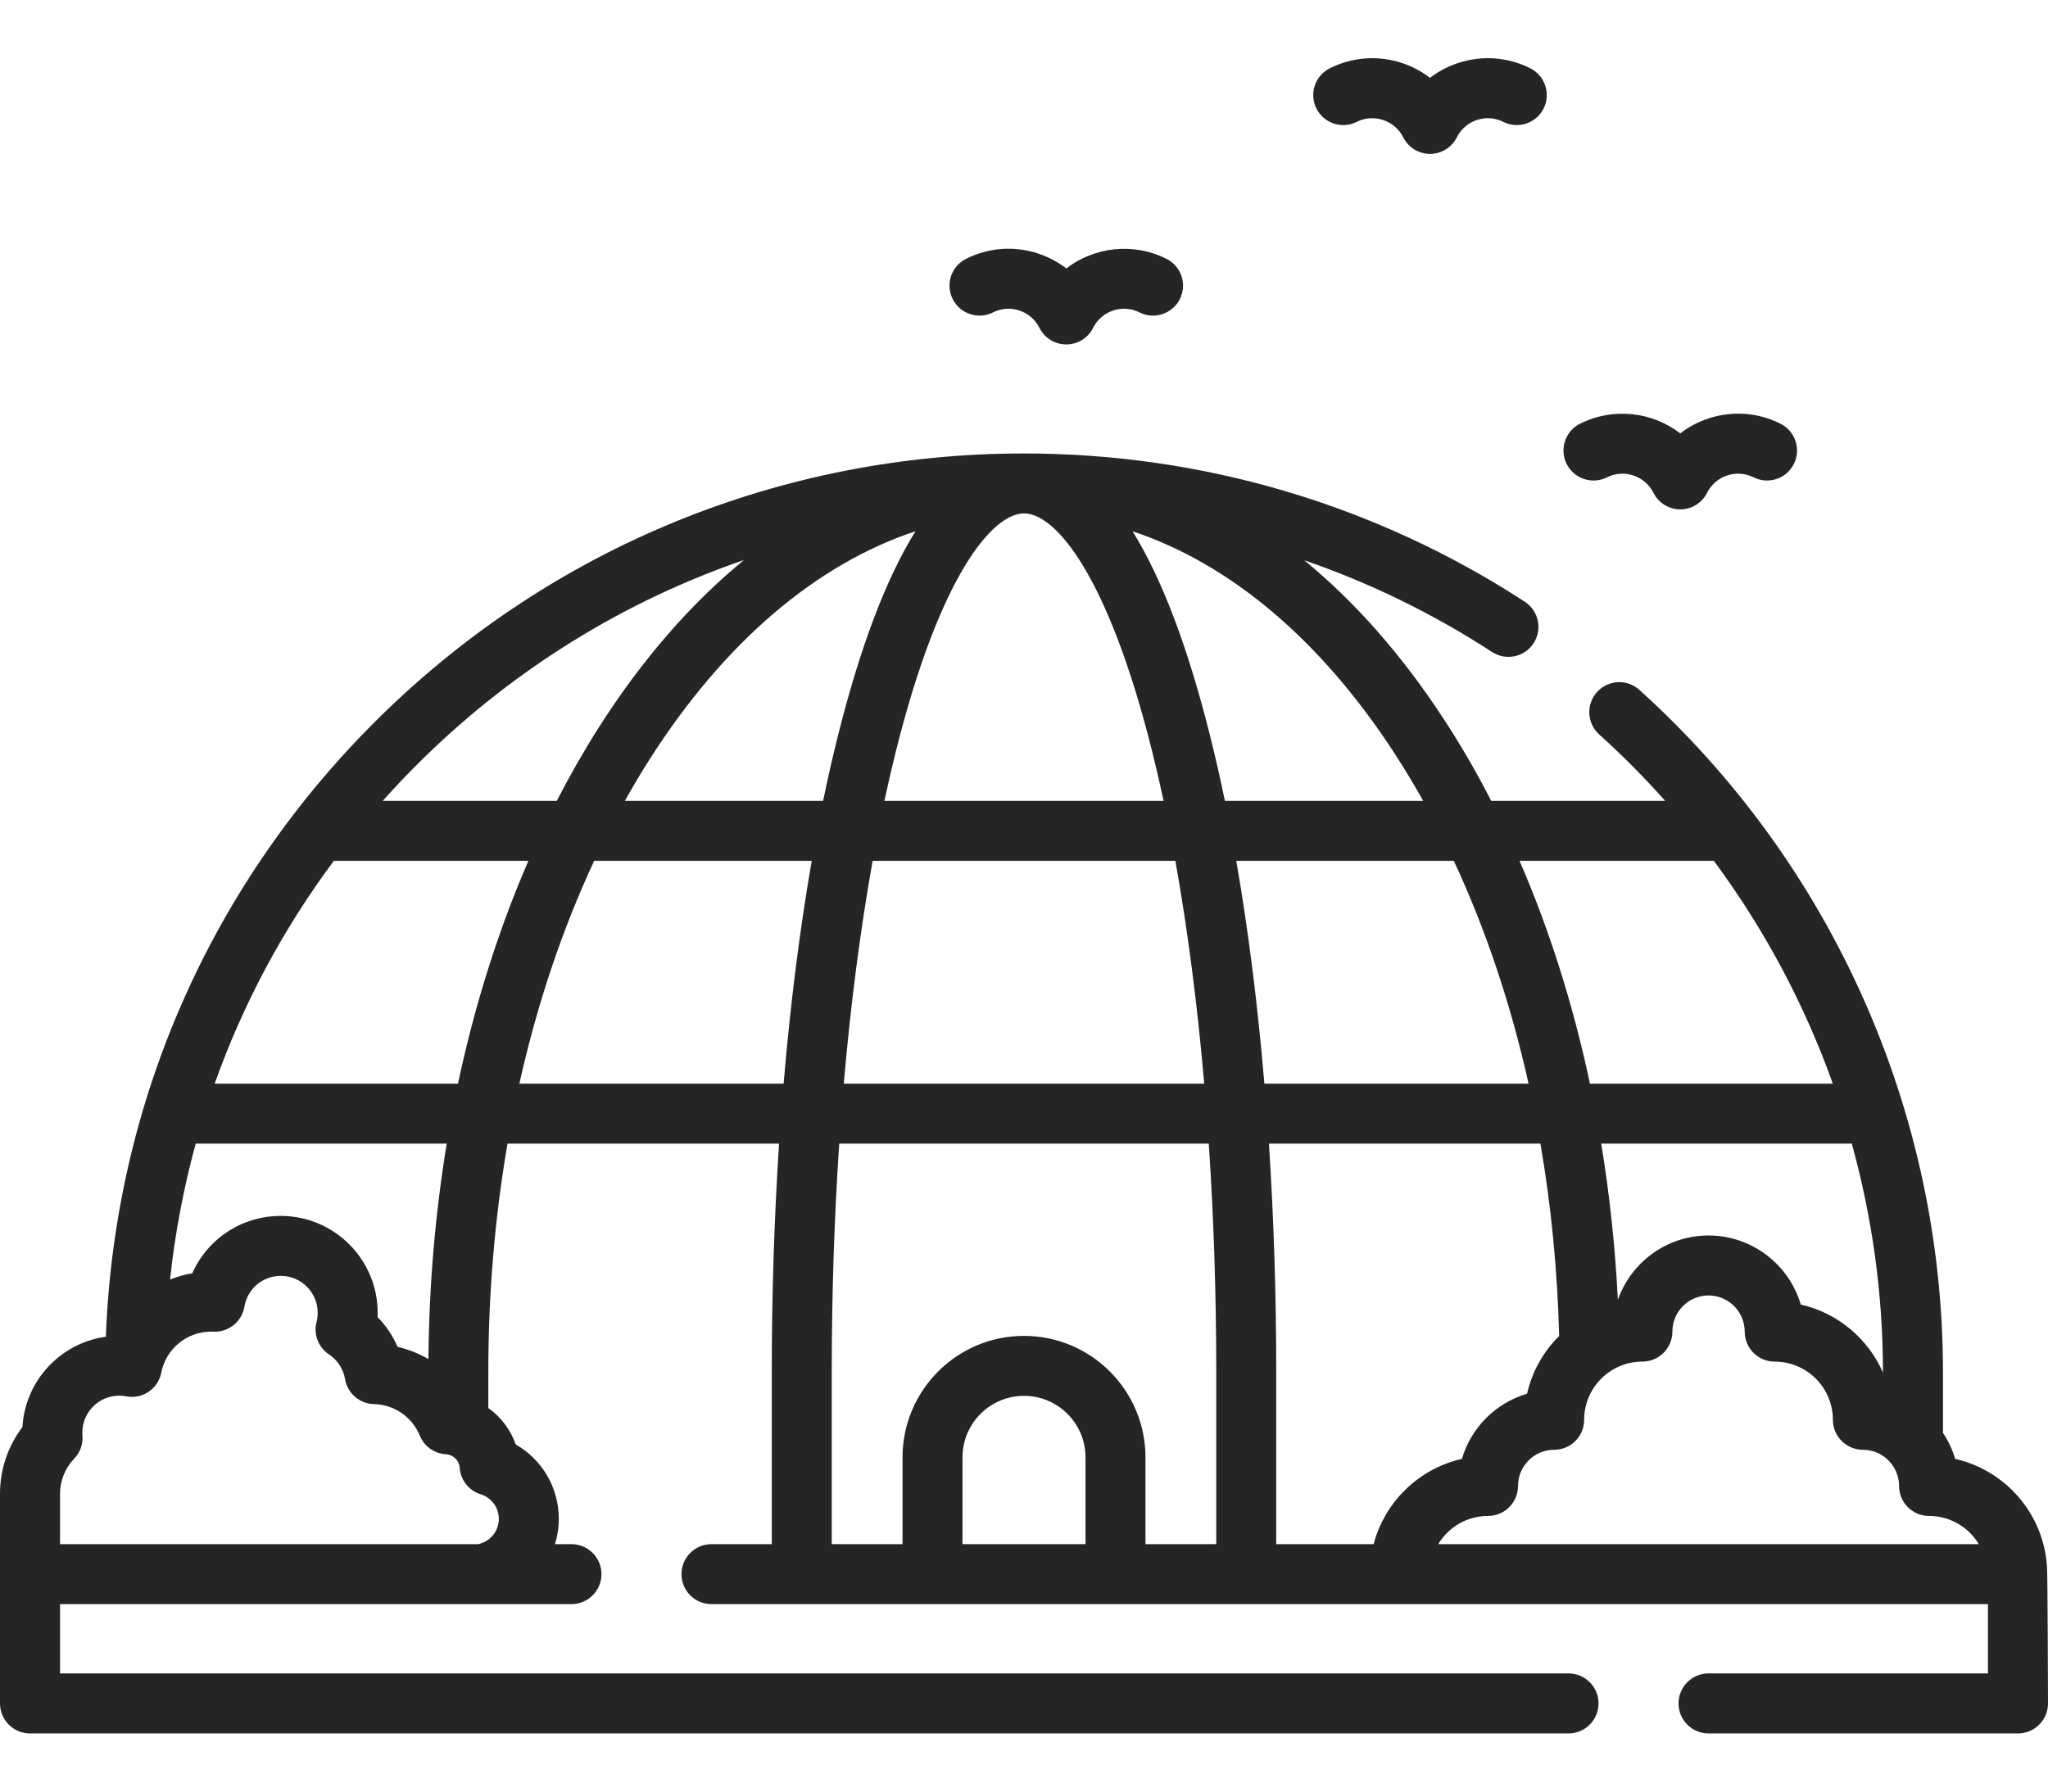
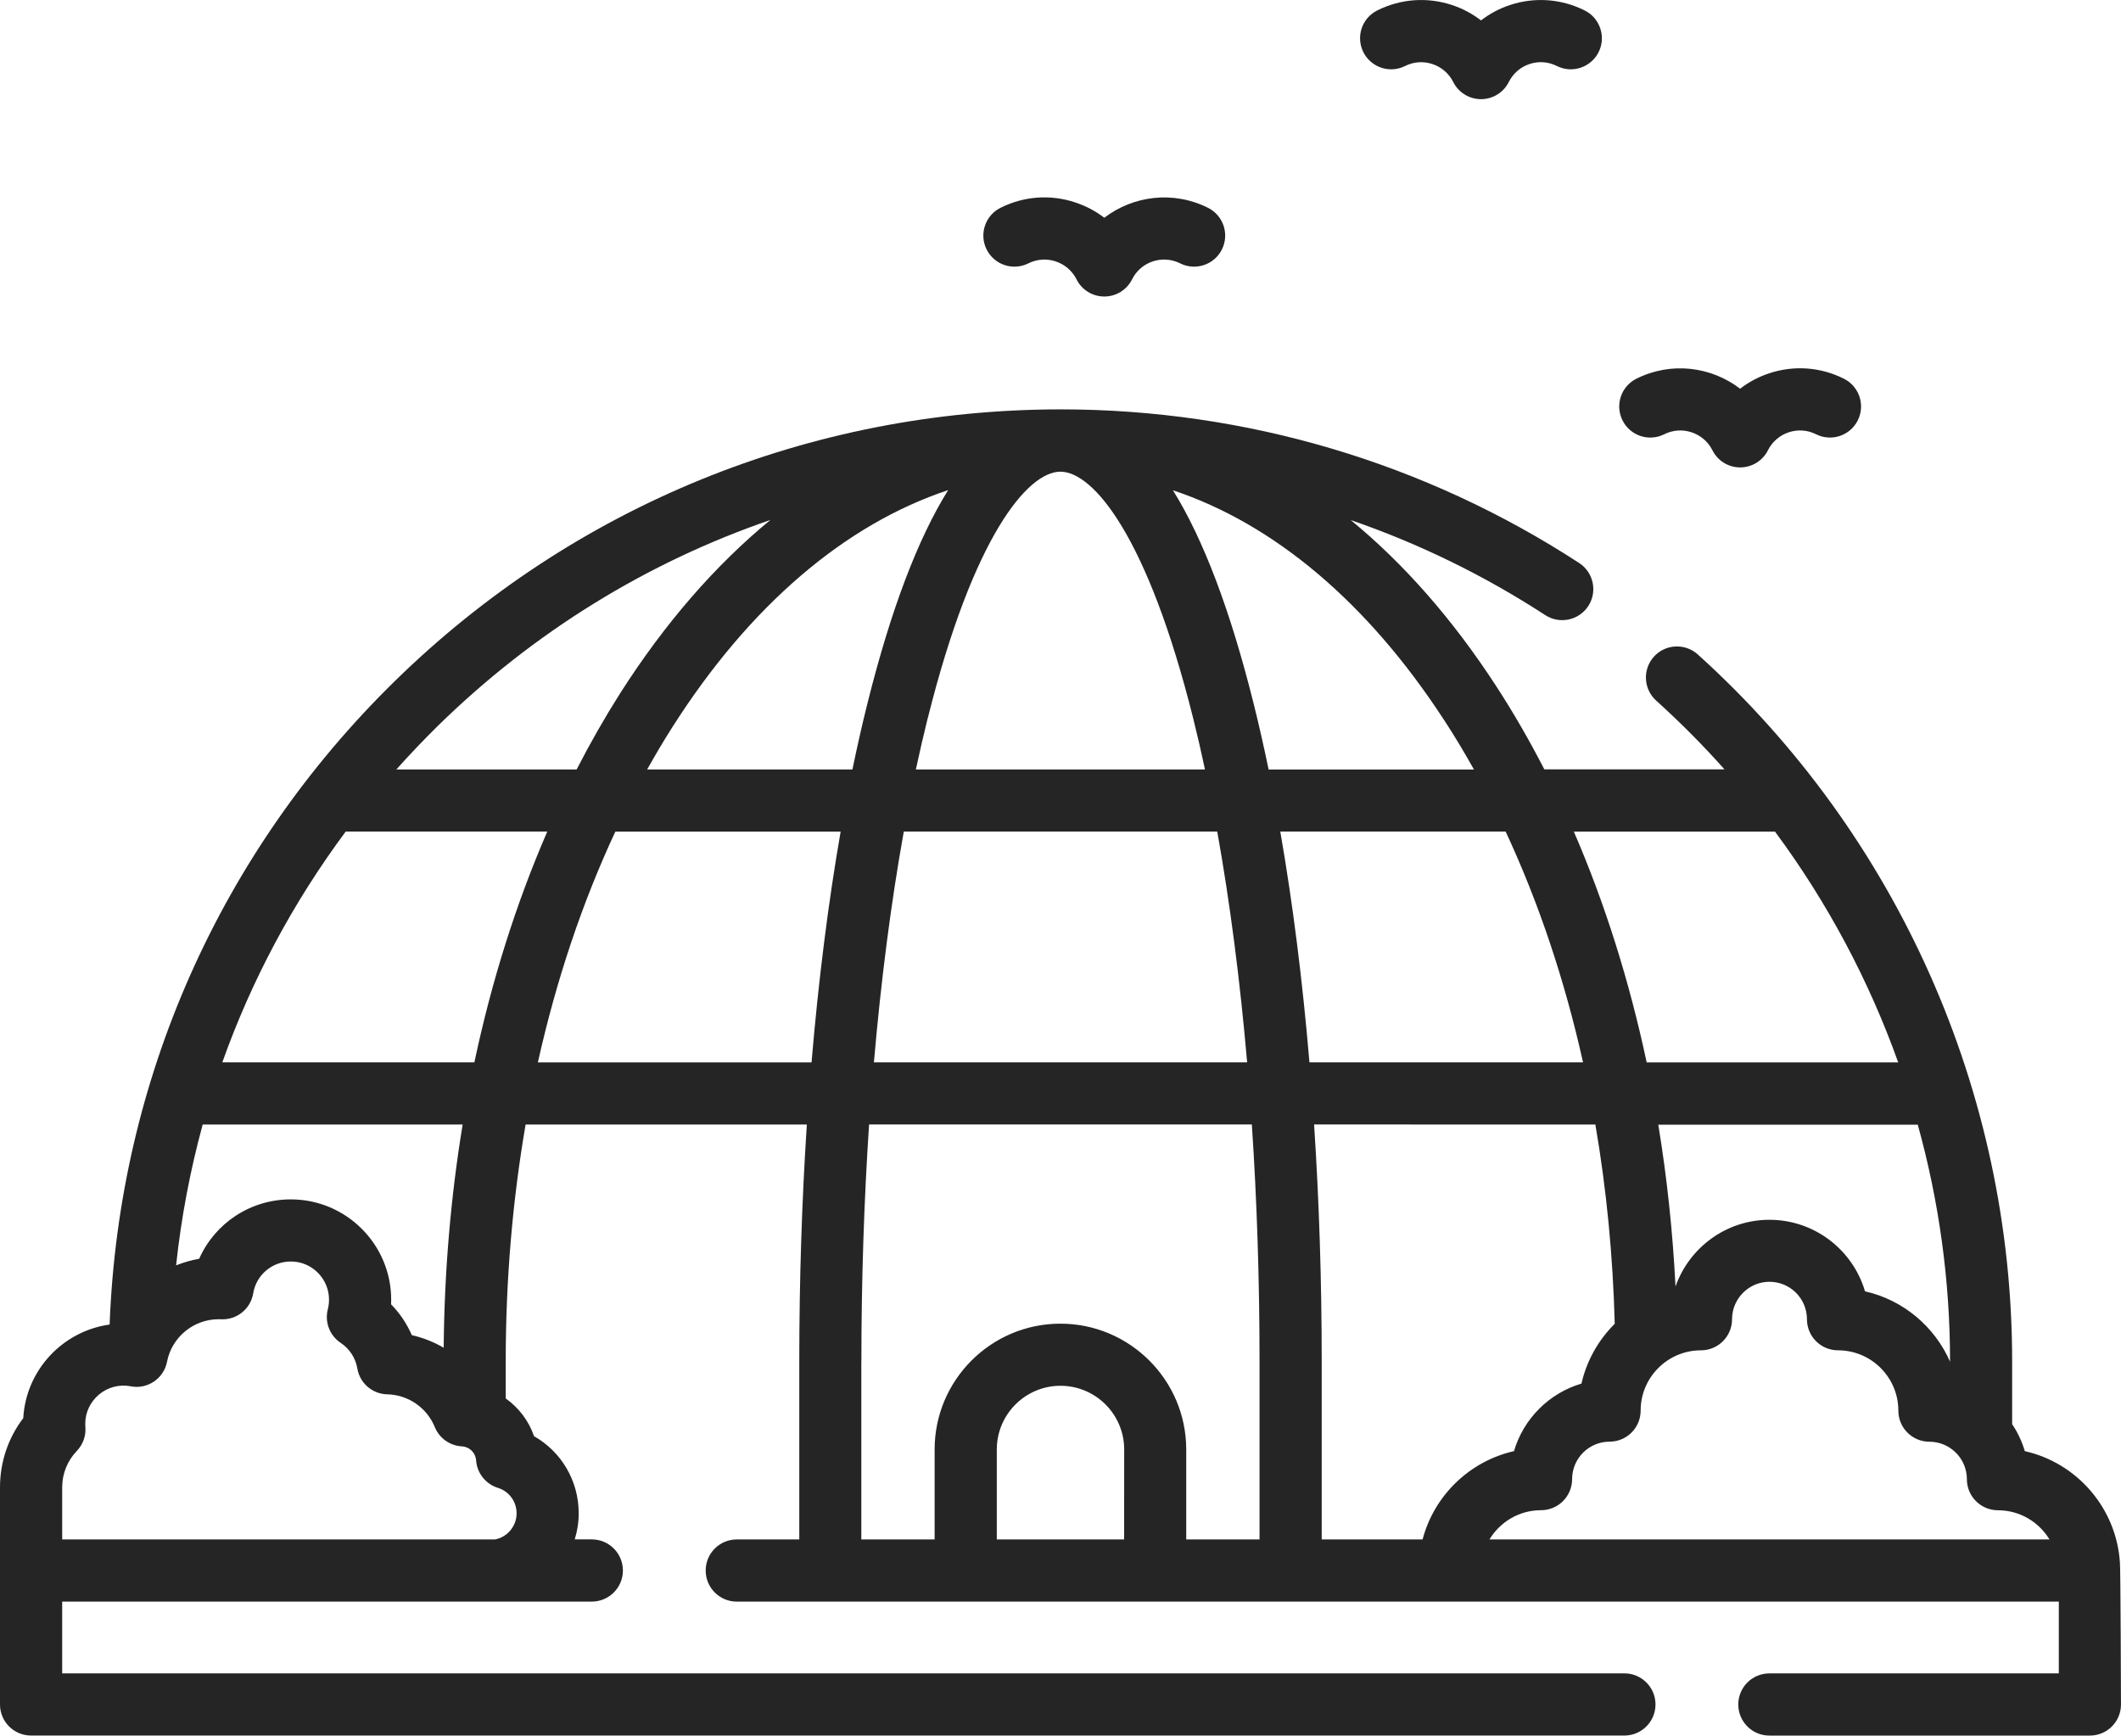
- <svg xmlns="http://www.w3.org/2000/svg" width="32" height="28" viewBox="0 0 32 28" fill="none">
-   <path d="M25.109 7.46C25.375 7.327 25.701 7.435 25.835 7.702C25.915 7.86 26.077 7.961 26.254 7.961C26.432 7.961 26.594 7.86 26.673 7.702C26.807 7.435 27.133 7.327 27.4 7.46C27.631 7.576 27.913 7.483 28.029 7.251C28.145 7.02 28.051 6.738 27.82 6.622C27.467 6.445 27.066 6.416 26.691 6.541C26.531 6.594 26.384 6.673 26.254 6.773C25.818 6.438 25.212 6.36 24.688 6.622C24.457 6.738 24.363 7.02 24.479 7.251C24.596 7.483 24.877 7.576 25.109 7.46Z" fill="#252525" />
-   <path d="M15.515 4.883C15.782 4.749 16.108 4.857 16.241 5.124C16.321 5.283 16.483 5.383 16.66 5.383C16.838 5.383 17 5.283 17.08 5.124C17.213 4.857 17.539 4.749 17.806 4.883C18.037 4.999 18.319 4.905 18.435 4.674C18.551 4.442 18.458 4.161 18.226 4.045C17.703 3.783 17.097 3.861 16.661 4.195C16.531 4.095 16.384 4.017 16.224 3.963C15.849 3.839 15.448 3.868 15.095 4.045C14.863 4.161 14.77 4.442 14.886 4.674C15.002 4.905 15.283 4.999 15.515 4.883Z" fill="#252525" />
-   <path d="M21.198 1.905C21.465 1.771 21.791 1.879 21.925 2.146C22.005 2.305 22.167 2.405 22.344 2.405C22.521 2.405 22.684 2.305 22.763 2.146C22.828 2.017 22.939 1.921 23.076 1.875C23.214 1.829 23.36 1.84 23.49 1.905C23.721 2.021 24.003 1.927 24.119 1.696C24.235 1.464 24.141 1.183 23.91 1.067C23.557 0.89 23.156 0.861 22.781 0.985C22.621 1.038 22.474 1.117 22.344 1.217C22.214 1.117 22.067 1.038 21.907 0.985C21.532 0.861 21.131 0.89 20.778 1.067C20.547 1.183 20.453 1.464 20.569 1.696C20.685 1.927 20.967 2.021 21.198 1.905Z" fill="#252525" />
-   <path d="M31.984 24.482C31.931 23.657 31.335 22.978 30.549 22.8C30.506 22.654 30.441 22.517 30.359 22.393V21.445C30.359 17.388 28.63 13.501 25.615 10.782C25.423 10.608 25.127 10.623 24.953 10.816C24.78 11.008 24.795 11.304 24.987 11.478C25.351 11.806 25.695 12.153 26.018 12.516H23.3C23.074 12.075 22.829 11.652 22.567 11.25C21.912 10.245 21.175 9.408 20.379 8.756C21.406 9.11 22.392 9.59 23.314 10.19C23.531 10.331 23.821 10.27 23.962 10.053C24.104 9.836 24.042 9.546 23.825 9.404C21.498 7.889 18.794 7.088 16.006 7.087C16.004 7.087 16.002 7.086 16 7.086C16 7.086 16 7.086 16 7.086H16C15.997 7.086 15.994 7.087 15.991 7.087C12.216 7.089 8.652 8.544 5.955 11.185C3.314 13.771 1.793 17.21 1.654 20.891C0.945 20.989 0.392 21.578 0.351 22.302C0.123 22.602 0 22.966 0 23.346V26.622C0 26.881 0.21 27.091 0.469 27.091H24.508C24.767 27.091 24.977 26.881 24.977 26.622C24.977 26.363 24.767 26.153 24.508 26.153H0.938V25.07H8.929C9.188 25.07 9.398 24.86 9.398 24.601C9.398 24.343 9.188 24.133 8.929 24.133H8.671C8.71 24.008 8.731 23.876 8.731 23.738C8.731 23.248 8.47 22.809 8.058 22.575C7.978 22.343 7.826 22.145 7.63 22.005V21.445C7.63 20.221 7.732 19.022 7.93 17.873H12.173C12.098 19.025 12.059 20.223 12.059 21.445V24.133H11.116C10.857 24.133 10.648 24.343 10.648 24.601C10.648 24.86 10.857 25.07 11.116 25.07H14.567C14.568 25.07 14.569 25.07 14.571 25.07C14.572 25.07 14.573 25.07 14.574 25.07H17.426C17.427 25.07 17.428 25.07 17.429 25.07C17.43 25.07 17.432 25.07 17.433 25.07H31.062V26.153H26.696C26.437 26.153 26.227 26.363 26.227 26.622C26.227 26.881 26.437 27.091 26.696 27.091H31.531C31.79 27.091 32 26.881 32 26.622C32 26.622 31.994 24.52 31.984 24.482ZM30.919 24.133H22.472C22.631 23.869 22.92 23.692 23.25 23.692C23.509 23.692 23.719 23.482 23.719 23.223C23.719 22.912 23.972 22.658 24.284 22.658C24.543 22.658 24.752 22.448 24.752 22.19C24.752 21.688 25.16 21.28 25.662 21.28C25.921 21.28 26.131 21.07 26.131 20.811C26.131 20.5 26.384 20.246 26.696 20.246C27.007 20.246 27.261 20.5 27.261 20.811C27.261 21.07 27.47 21.28 27.729 21.28C28.231 21.28 28.639 21.688 28.639 22.19C28.639 22.448 28.849 22.658 29.108 22.658C29.419 22.658 29.673 22.912 29.673 23.223C29.673 23.482 29.882 23.692 30.141 23.692C30.471 23.692 30.76 23.869 30.919 24.133ZM12.861 12.516H9.764C9.886 12.297 10.013 12.083 10.145 11.875C11.312 10.043 12.749 8.819 14.305 8.302C13.846 9.039 13.44 10.109 13.09 11.51C13.009 11.833 12.933 12.169 12.861 12.516ZM13.999 11.737C14.684 8.999 15.504 8.026 15.999 8.024H16H16.001C16.496 8.025 17.316 8.998 18.001 11.737C18.064 11.989 18.124 12.249 18.181 12.516H13.819C13.876 12.249 13.936 11.989 13.999 11.737ZM18.365 13.454C18.557 14.526 18.709 15.697 18.816 16.936H13.184C13.291 15.697 13.443 14.526 13.635 13.454H18.365ZM19.317 13.454H22.716C23.214 14.522 23.607 15.694 23.884 16.936H19.756C19.652 15.703 19.504 14.532 19.317 13.454ZM24.069 17.873C24.237 18.844 24.335 19.851 24.362 20.879C24.117 21.122 23.939 21.433 23.86 21.782C23.372 21.925 22.986 22.311 22.842 22.8C22.171 22.952 21.637 23.47 21.463 24.133H19.941V21.445C19.941 20.223 19.902 19.025 19.827 17.873H24.069ZM29.421 21.445V21.451C29.189 20.92 28.714 20.519 28.137 20.388C27.954 19.765 27.377 19.309 26.696 19.309C26.041 19.309 25.485 19.73 25.279 20.314C25.237 19.484 25.15 18.668 25.019 17.873H28.934C29.254 19.027 29.421 20.227 29.421 21.445ZM26.779 13.454C27.568 14.519 28.194 15.693 28.638 16.936H24.843C24.581 15.704 24.212 14.534 23.743 13.454H26.779ZM21.782 11.762C21.94 12.005 22.092 12.257 22.237 12.516H19.139C19.067 12.169 18.991 11.833 18.91 11.51C18.56 10.11 18.154 9.04 17.696 8.303C19.218 8.81 20.63 9.994 21.782 11.762ZM11.625 8.752C10.796 9.431 10.031 10.309 9.354 11.372C9.122 11.737 8.904 12.12 8.7 12.516H5.98C6.182 12.29 6.392 12.069 6.611 11.855C8.055 10.441 9.765 9.392 11.625 8.752ZM5.216 13.454H8.256C7.787 14.535 7.418 15.705 7.156 16.936H3.354C3.796 15.693 4.421 14.521 5.216 13.454ZM7.794 23.738C7.794 23.933 7.654 24.096 7.47 24.133H0.938V23.347C0.938 23.141 1.016 22.946 1.159 22.797C1.252 22.701 1.299 22.569 1.288 22.435C1.287 22.42 1.286 22.404 1.286 22.389C1.286 22.035 1.609 21.753 1.972 21.823C2.225 21.872 2.471 21.706 2.52 21.452C2.592 21.081 2.92 20.811 3.299 20.811C3.311 20.811 3.323 20.811 3.335 20.812C3.573 20.823 3.78 20.655 3.819 20.421C3.866 20.142 4.105 19.94 4.388 19.94C4.705 19.94 4.964 20.199 4.964 20.516C4.964 20.565 4.958 20.614 4.946 20.66C4.896 20.854 4.974 21.057 5.141 21.168C5.274 21.256 5.365 21.396 5.391 21.552C5.428 21.774 5.618 21.939 5.843 21.944C6.159 21.951 6.44 22.145 6.56 22.437C6.628 22.605 6.788 22.718 6.969 22.728C7.083 22.734 7.175 22.825 7.183 22.939C7.196 23.132 7.327 23.297 7.512 23.354C7.681 23.407 7.794 23.561 7.794 23.738ZM6.694 21.24C6.545 21.154 6.383 21.089 6.213 21.05C6.138 20.877 6.032 20.719 5.9 20.585C5.901 20.562 5.901 20.539 5.901 20.516C5.901 19.682 5.222 19.003 4.388 19.003C3.776 19.003 3.242 19.363 3.005 19.899C2.884 19.919 2.768 19.953 2.657 19.998C2.734 19.275 2.869 18.565 3.058 17.873H6.98C6.801 18.962 6.704 20.09 6.694 21.24ZM8.115 16.936C8.392 15.695 8.785 14.523 9.284 13.454H12.683C12.496 14.532 12.348 15.703 12.244 16.936H8.115ZM12.996 21.445C12.996 20.221 13.036 19.023 13.113 17.873H18.887C18.964 19.023 19.004 20.221 19.004 21.445V24.133H17.898V22.776C17.898 21.729 17.047 20.878 16 20.878C14.953 20.878 14.102 21.729 14.102 22.776V24.133H12.996V21.445H12.996ZM16.961 24.133H15.039V22.776C15.039 22.246 15.47 21.815 16 21.815C16.53 21.815 16.961 22.246 16.961 22.776V24.133Z" fill="#252525" />
+ <svg xmlns="http://www.w3.org/2000/svg" version="1.1" id="svg2" xml:space="preserve" width="42.667" height="34.909" viewBox="0 0 42.667 34.909">
+   <defs id="defs6" />
+   <g id="g10" transform="matrix(1.333333,0,0,-1.333333,0,34.90886)">
+     <g id="g12" transform="translate(24.42969,19.02539)">
+       <path d="M 0.679,0.605 C 0.946,0.739 1.272,0.63 1.406,0.364 1.485,0.205 1.647,0.105 1.825,0.105 c 0.177,0 0.34,0.1 0.419,0.259 C 2.378,0.63 2.703,0.739 2.97,0.605 3.202,0.489 3.483,0.583 3.599,0.814 3.715,1.045 3.622,1.327 3.39,1.443 3.037,1.62 2.636,1.649 2.261,1.524 2.101,1.471 1.954,1.393 1.824,1.292 1.388,1.627 0.782,1.705 0.259,1.443 0.027,1.327 -0.066,1.045 0.05,0.814 0.166,0.582 0.447,0.489 0.679,0.605 Z" style="fill:#252525;fill-opacity:1;fill-rule:nonzero;stroke:none" id="path14" />
+     </g>
+     <g id="g16" transform="translate(14.83594,21.60352)">
+       <path d="M 0.679,0.605 C 0.946,0.739 1.272,0.63 1.406,0.364 1.485,0.205 1.647,0.105 1.825,0.105 c 0.177,0 0.34,0.1 0.419,0.259 C 2.377,0.631 2.703,0.739 2.97,0.605 3.202,0.489 3.483,0.583 3.599,0.814 3.715,1.045 3.622,1.327 3.39,1.443 2.867,1.705 2.261,1.627 1.825,1.293 1.695,1.393 1.548,1.471 1.388,1.524 1.013,1.649 0.612,1.62 0.259,1.443 0.027,1.327 -0.066,1.045 0.05,0.814 0.166,0.583 0.447,0.489 0.679,0.605 Z" style="fill:#252525;fill-opacity:1;fill-rule:nonzero;stroke:none" id="path18" />
+     </g>
+     <g id="g20" transform="translate(20.51953,24.63672)">
+       <path d="m 0.679,0.549 c 0.267,0.134 0.593,0.025 0.727,-0.241 0.079,-0.159 0.242,-0.259 0.419,-0.259 0.177,0 0.34,0.1 0.419,0.259 0.065,0.129 0.176,0.226 0.313,0.271 0.137,0.046 0.284,0.035 0.413,-0.03 0.231,-0.116 0.513,-0.022 0.629,0.209 0.116,0.231 0.022,0.513 -0.209,0.629 -0.353,0.177 -0.754,0.206 -1.129,0.082 C 2.101,1.416 1.954,1.337 1.825,1.237 1.695,1.337 1.548,1.416 1.388,1.469 1.013,1.593 0.612,1.564 0.259,1.387 0.027,1.271 -0.066,0.99 0.05,0.758 0.166,0.527 0.448,0.433 0.679,0.549 Z" style="fill:#252525;fill-opacity:1;fill-rule:nonzero;stroke:none" id="path22" />
+     </g>
+     <g id="g24">
+       <path d="m 31.984,2.608 c -0.053,0.825 -0.649,1.505 -1.435,1.682 -0.043,0.146 -0.108,0.283 -0.191,0.407 v 0.949 c 0,4.057 -1.729,7.943 -4.743,10.663 -0.192,0.173 -0.489,0.158 -0.662,-0.034 -0.173,-0.192 -0.158,-0.489 0.034,-0.662 0.364,-0.329 0.708,-0.675 1.031,-1.038 h -2.718 c -0.227,0.441 -0.471,0.864 -0.733,1.266 -0.655,1.006 -1.392,1.842 -2.188,2.495 1.028,-0.354 2.013,-0.834 2.935,-1.434 0.217,-0.141 0.507,-0.08 0.649,0.137 0.141,0.217 0.08,0.507 -0.137,0.649 -2.328,1.515 -5.031,2.317 -7.819,2.318 -0.002,0 -0.004,1.26e-4 -0.006,1.26e-4 0,0 0,0 -6.3e-5,0 h -6.3e-5 c -0.003,0 -0.006,-1.87e-4 -0.009,-1.87e-4 C 12.216,20.001 8.652,18.546 5.955,15.905 3.314,13.319 1.793,9.88 1.654,6.2 0.945,6.101 0.392,5.513 0.351,4.788 0.123,4.489 0,4.125 0,3.744 V 0.468 C 0,0.209 0.21,-4.69e-4 0.469,-4.69e-4 h 24.039 c 0.259,0 0.469,0.21 0.469,0.469 0,0.259 -0.21,0.469 -0.469,0.469 H 0.938 v 1.083 h 7.991 c 0.259,0 0.469,0.21 0.469,0.469 0,0.259 -0.21,0.469 -0.469,0.469 H 8.671 c 0.039,0.125 0.06,0.257 0.06,0.394 0,0.491 -0.262,0.929 -0.674,1.163 C 7.978,4.747 7.826,4.946 7.63,5.085 v 0.56 c 0,1.224 0.102,2.423 0.3,3.572 h 4.243 C 12.098,8.065 12.059,6.867 12.059,5.646 V 2.958 h -0.943 c -0.259,0 -0.469,-0.21 -0.469,-0.469 0,-0.259 0.21,-0.469 0.469,-0.469 H 14.567 c 0.001,0 0.002,-1.89e-4 0.004,-1.89e-4 0.001,0 0.002,1.89e-4 0.004,1.89e-4 h 2.851 c 0.001,0 0.002,-1.89e-4 0.004,-1.89e-4 0.001,0 0.002,1.89e-4 0.004,1.89e-4 H 31.062 V 0.937 h -4.367 c -0.259,0 -0.469,-0.21 -0.469,-0.469 0,-0.259 0.21,-0.469 0.469,-0.469 h 4.836 c 0.259,0 0.469,0.21 0.469,0.469 0,0 -0.006,2.102 -0.016,2.14 v 0 z M 30.919,2.958 H 22.472 c 0.16,0.264 0.448,0.441 0.778,0.441 0.259,0 0.469,0.21 0.469,0.469 0,0.311 0.253,0.565 0.565,0.565 0.259,0 0.469,0.21 0.469,0.469 0,0.501 0.408,0.909 0.91,0.909 0.259,0 0.469,0.21 0.469,0.469 0,0.311 0.254,0.565 0.565,0.565 0.312,0 0.565,-0.253 0.565,-0.565 0,-0.259 0.21,-0.469 0.469,-0.469 0.502,-6.3e-5 0.91,-0.408 0.91,-0.91 0,-0.259 0.21,-0.469 0.469,-0.469 0.312,0 0.565,-0.254 0.565,-0.565 0,-0.259 0.21,-0.469 0.469,-0.469 0.33,0 0.618,-0.177 0.778,-0.441 z M 12.861,14.574 H 9.764 c 0.123,0.219 0.249,0.433 0.382,0.641 1.166,1.832 2.604,3.056 4.159,3.573 -0.459,-0.737 -0.865,-1.807 -1.215,-3.207 C 13.009,15.258 12.933,14.922 12.861,14.574 Z m 1.138,0.779 c 0.685,2.738 1.505,3.711 1.999,3.713 h 0.001 0.001 c 0.495,-0.002 1.315,-0.975 2,-3.713 0.063,-0.252 0.123,-0.512 0.18,-0.779 h -4.362 c 0.057,0.267 0.118,0.527 0.18,0.779 v 0 z m 4.366,-1.716 c 0.192,-1.073 0.344,-2.244 0.451,-3.482 h -5.631 c 0.107,1.238 0.258,2.409 0.451,3.482 z m 0.952,0 h 3.399 c 0.498,-1.068 0.891,-2.24 1.168,-3.482 H 19.756 c -0.104,1.233 -0.252,2.403 -0.44,3.482 z m 4.753,-4.42 C 24.237,8.246 24.335,7.239 24.362,6.211 24.117,5.968 23.939,5.657 23.86,5.309 23.372,5.165 22.986,4.779 22.842,4.29 22.171,4.138 21.637,3.62 21.463,2.958 h -1.522 v 2.688 c 0,1.222 -0.039,2.419 -0.115,3.572 z m 5.352,-3.572 v -0.007 c -0.233,0.531 -0.707,0.933 -1.284,1.063 -0.183,0.623 -0.76,1.079 -1.442,1.079 -0.654,0 -1.211,-0.421 -1.417,-1.006 -0.042,0.83 -0.129,1.646 -0.26,2.441 H 28.934 C 29.254,8.064 29.421,6.863 29.421,5.646 Z m -2.642,7.991 c 0.789,-1.065 1.415,-2.239 1.859,-3.482 h -3.795 c -0.262,1.231 -0.631,2.402 -1.099,3.482 z m -4.997,1.691 c 0.159,-0.243 0.31,-0.495 0.455,-0.754 h -3.098 c -0.072,0.347 -0.148,0.683 -0.229,1.006 -0.35,1.4 -0.756,2.469 -1.214,3.206 1.522,-0.506 2.934,-1.691 4.086,-3.459 z M 11.625,18.339 C 10.796,17.659 10.031,16.781 9.354,15.719 9.122,15.353 8.904,14.971 8.7,14.574 H 5.98 c 0.202,0.226 0.412,0.447 0.63,0.661 1.444,1.414 3.154,2.464 5.014,3.103 z M 5.216,13.637 h 3.041 c -0.469,-1.081 -0.839,-2.251 -1.1,-3.482 H 3.354 c 0.442,1.242 1.068,2.414 1.862,3.482 z M 7.794,3.352 c 0,-0.195 -0.14,-0.358 -0.324,-0.394 H 0.938 V 3.744 c 0,0.206 0.079,0.401 0.221,0.549 C 1.252,4.39 1.299,4.521 1.288,4.655 1.287,4.67 1.286,4.686 1.286,4.702 c 0,0.354 0.324,0.635 0.686,0.566 0.254,-0.049 0.499,0.117 0.548,0.371 0.072,0.371 0.4,0.641 0.779,0.641 0.012,0 0.024,-3.74e-4 0.036,-9.37e-4 0.239,-0.011 0.446,0.157 0.485,0.391 0.046,0.278 0.285,0.481 0.568,0.481 0.318,0 0.576,-0.259 0.576,-0.576 0,-0.049 -0.006,-0.097 -0.018,-0.144 C 4.896,6.237 4.974,6.033 5.141,5.923 5.274,5.834 5.365,5.694 5.391,5.538 5.428,5.316 5.618,5.152 5.843,5.147 6.159,5.14 6.44,4.946 6.56,4.653 6.628,4.485 6.788,4.372 6.969,4.362 7.083,4.356 7.175,4.266 7.183,4.152 7.196,3.959 7.327,3.794 7.512,3.736 7.681,3.684 7.794,3.529 7.794,3.352 Z M 6.694,5.85 C 6.545,5.937 6.383,6.001 6.213,6.04 6.138,6.213 6.032,6.371 5.9,6.505 c 0.001,0.023 0.002,0.046 0.002,0.069 0,0.835 -0.679,1.514 -1.514,1.514 -0.612,0 -1.145,-0.36 -1.383,-0.896 C 2.884,7.171 2.768,7.137 2.657,7.093 2.734,7.815 2.869,8.525 3.058,9.217 H 6.98 C 6.801,8.129 6.704,7 6.694,5.85 Z m 1.421,4.304 c 0.277,1.241 0.669,2.412 1.169,3.482 h 3.399 c -0.188,-1.079 -0.335,-2.249 -0.439,-3.482 z M 12.996,5.646 c 0,1.224 0.04,2.422 0.116,3.572 h 5.775 c 0.077,-1.15 0.116,-2.348 0.116,-3.572 V 2.958 h -1.106 v 1.357 c 0,1.047 -0.852,1.898 -1.898,1.898 -1.047,0 -1.898,-0.851 -1.898,-1.898 V 2.958 h -1.106 v 2.688 z m 3.964,-2.688 h -1.921 v 1.357 c 0,0.53 0.431,0.961 0.961,0.961 0.53,0 0.961,-0.431 0.961,-0.961 z" style="fill:#252525;fill-opacity:1;fill-rule:nonzero;stroke:none" id="path26" />
+     </g>
+   </g>
</svg>
